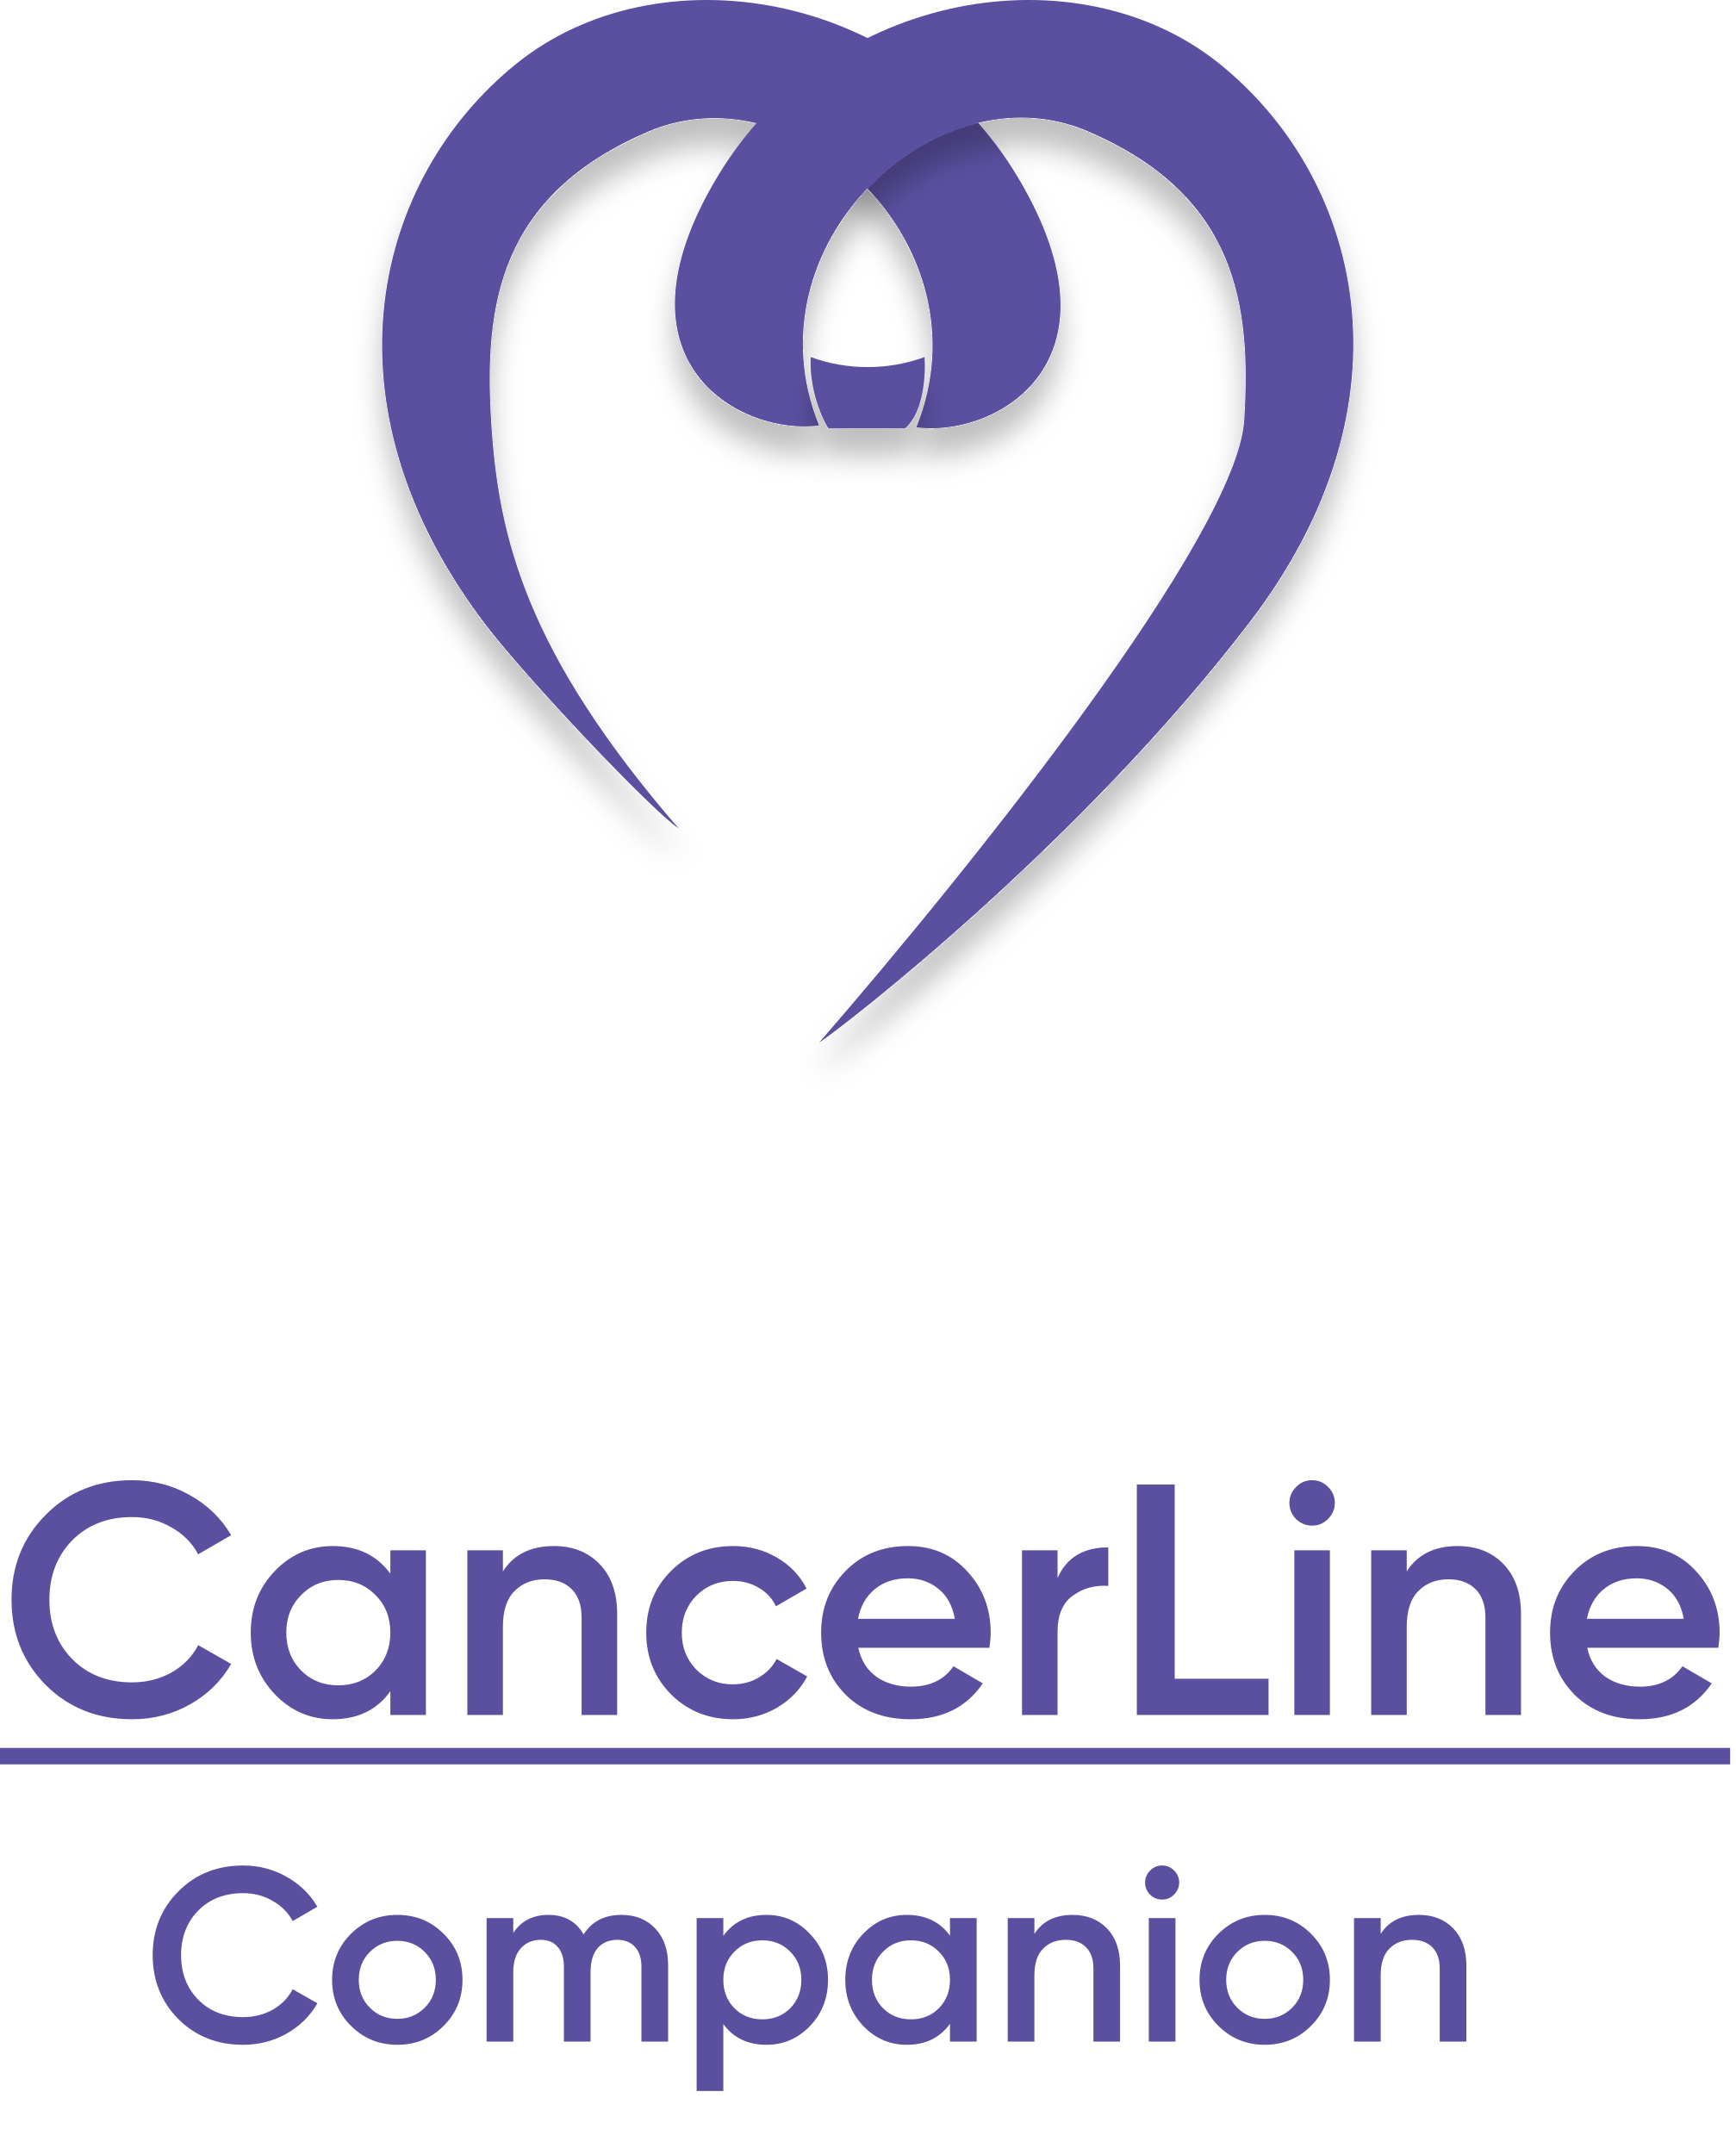
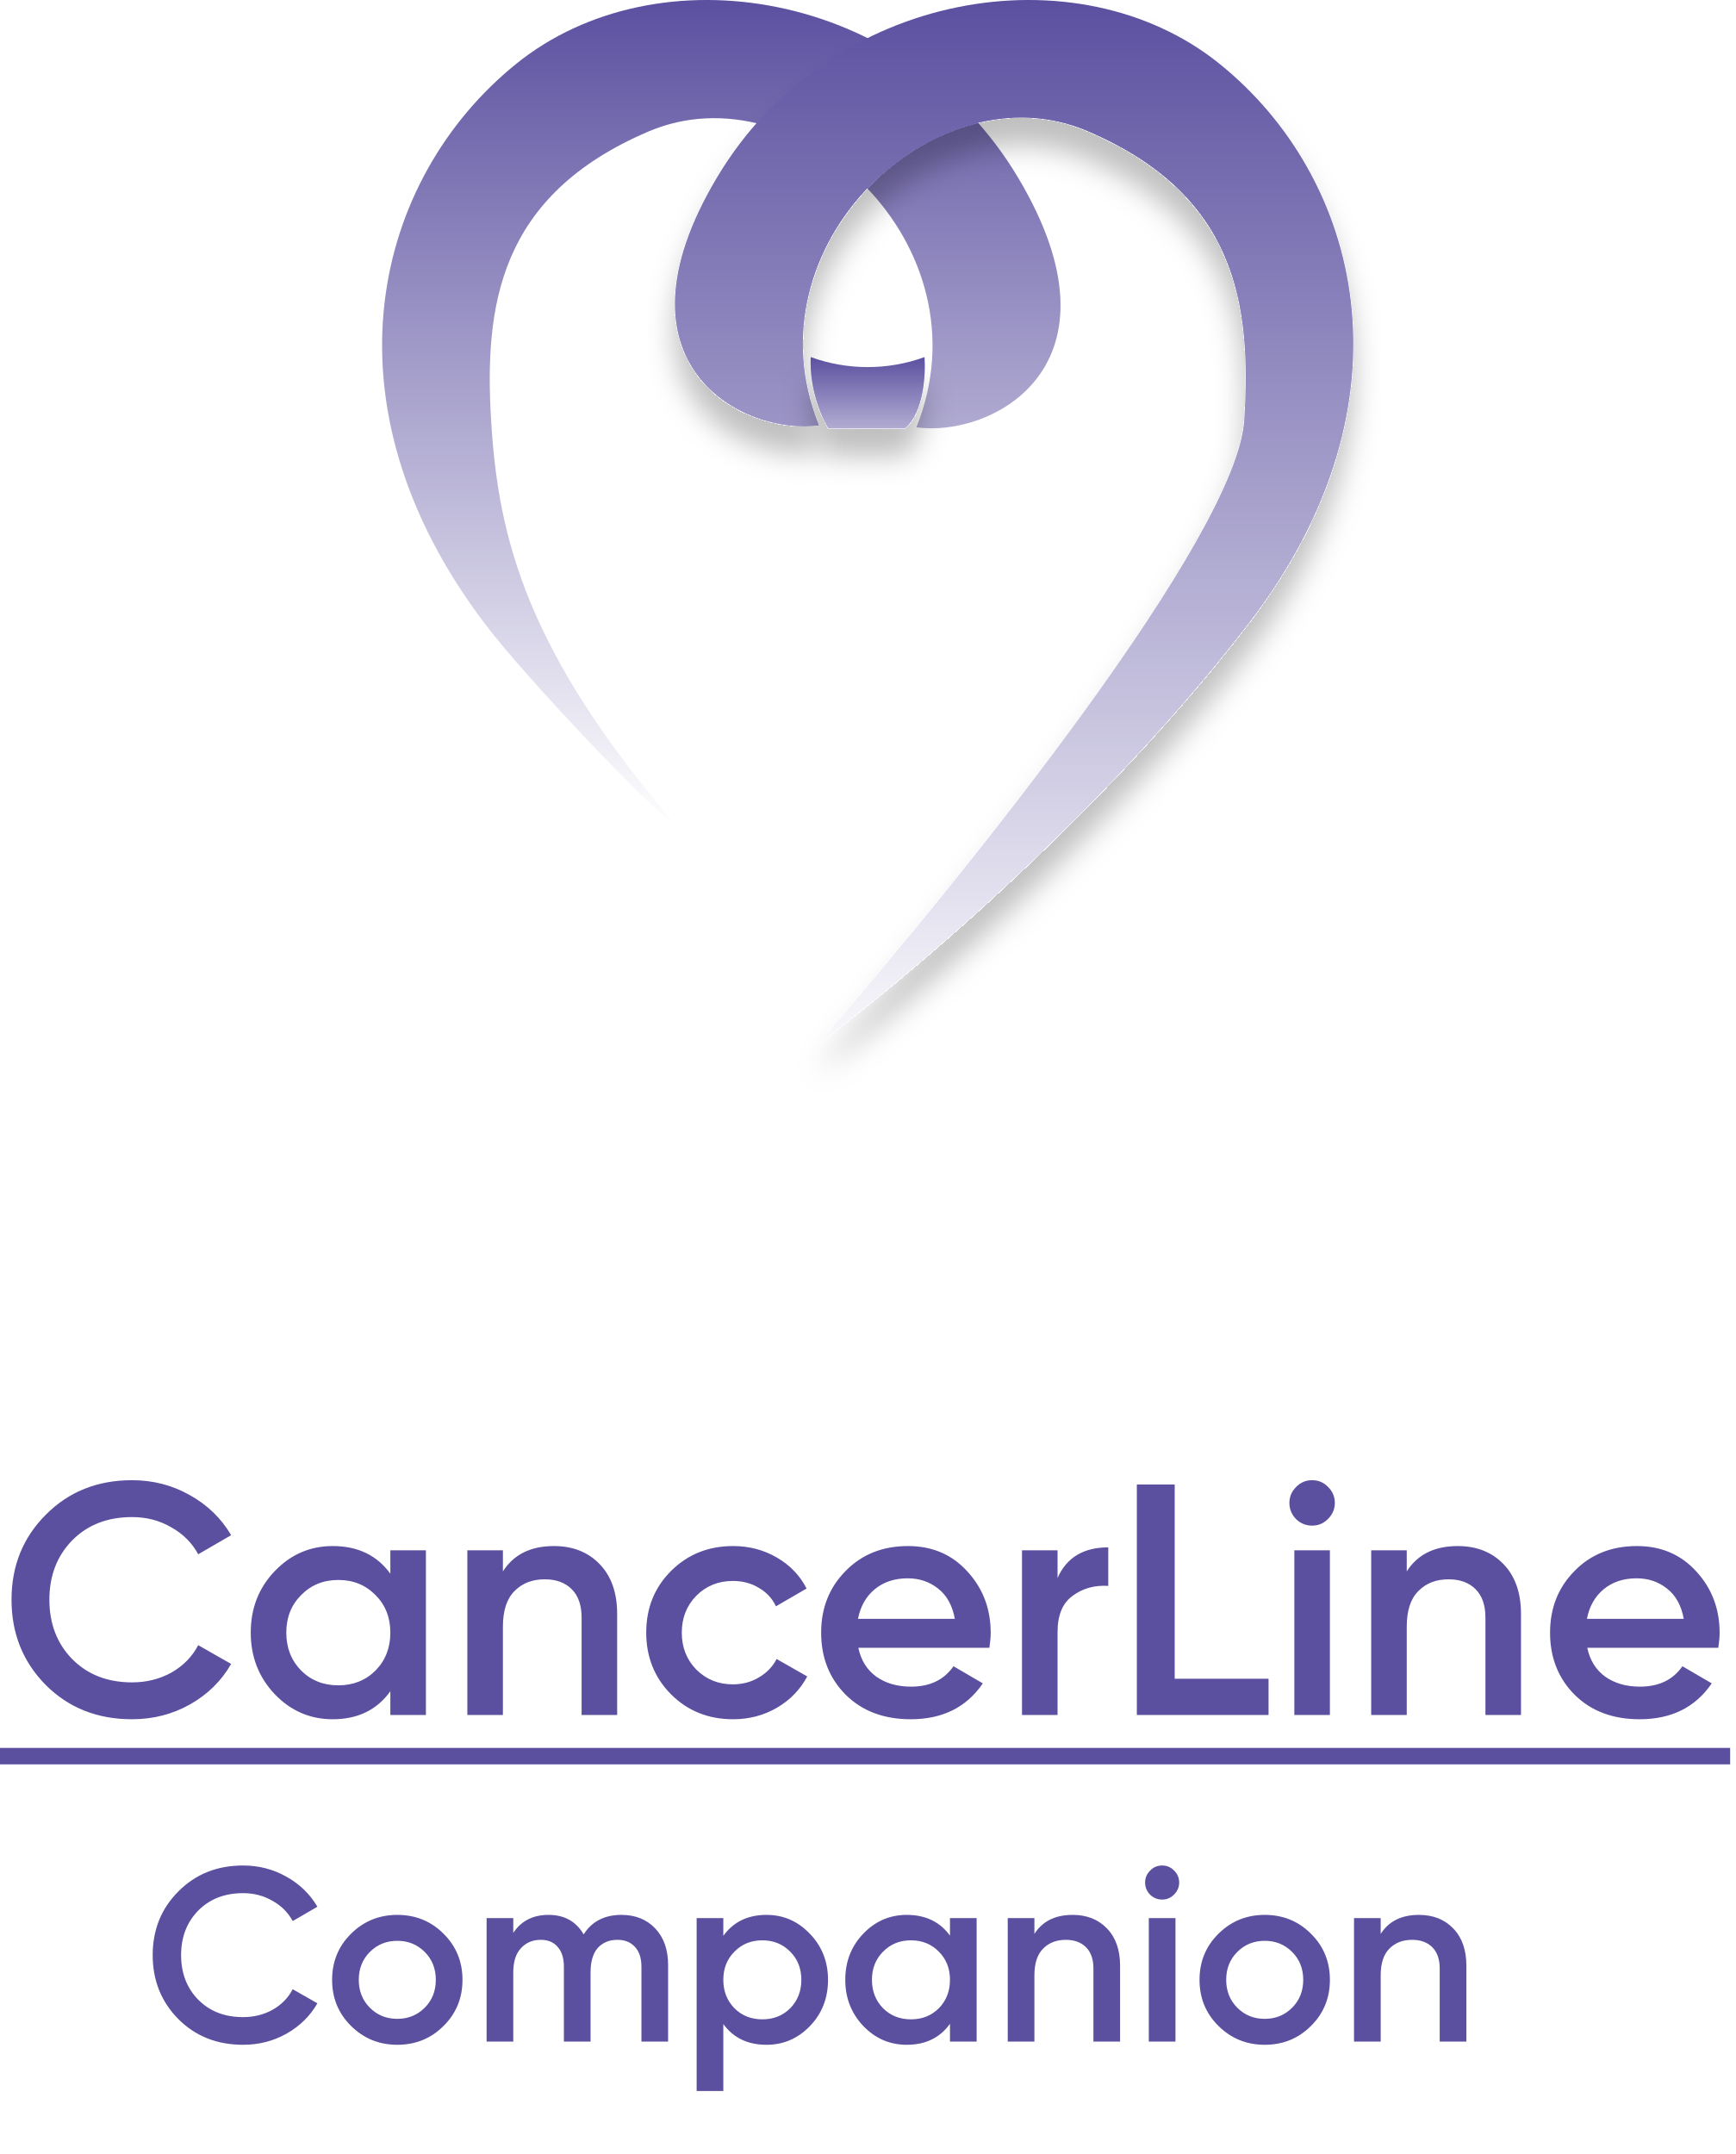
<svg xmlns="http://www.w3.org/2000/svg" width="253" height="314" viewBox="0 0 253 314" fill="none">
  <g filter="url(#filter0_d_155_38)">
    <path d="M71.611 61.507C72.653 78.388 76.715 95.055 98.94 120.767C95.033 118.17 76.802 98.951 70.829 91.114C46.087 58.65 54.681 25.926 75.257 9.304C95.832 -7.318 132.035 -1.604 148.443 25.926C164.851 53.456 144.536 63.844 133.597 62.286C144.276 35.795 116.408 9.824 94.53 19.173C72.653 28.523 70.569 44.625 71.611 61.507Z" fill="url(#paint0_linear_155_38)" />
  </g>
  <g filter="url(#filter1_d_155_38)">
    <path d="M181.389 61.238C180.348 78.046 141.628 126.401 119.403 152C123.309 149.414 157.428 123.039 182.171 90.716C206.913 58.394 198.319 25.813 177.743 9.264C157.168 -7.286 120.965 -1.597 104.557 25.813C88.149 53.222 108.464 63.566 119.403 62.014C108.724 35.639 136.592 9.781 158.47 19.09C180.348 28.398 182.431 44.431 181.389 61.238Z" fill="url(#paint1_linear_155_38)" />
  </g>
  <g filter="url(#filter2_d_155_38)">
    <path d="M131.922 62.466C134.669 60.194 134.974 54.579 134.783 52.055C129.432 54.002 123.544 53.996 118.191 52.055C117.962 56.787 119.812 60.967 120.765 62.466H131.922Z" fill="url(#paint2_linear_155_38)" />
  </g>
  <path d="M35.436 298.079C31.644 298.079 28.5 296.831 26.004 294.335C23.508 291.815 22.26 288.707 22.26 285.011C22.26 281.315 23.508 278.219 26.004 275.723C28.5 273.203 31.644 271.943 35.436 271.943C37.716 271.943 39.816 272.483 41.736 273.563C43.68 274.643 45.192 276.107 46.272 277.955L42.672 280.043C42 278.795 41.016 277.811 39.72 277.091C38.448 276.347 37.02 275.975 35.436 275.975C32.748 275.975 30.564 276.827 28.884 278.531C27.228 280.235 26.4 282.395 26.4 285.011C26.4 287.627 27.228 289.787 28.884 291.491C30.564 293.195 32.748 294.047 35.436 294.047C37.02 294.047 38.46 293.687 39.756 292.967C41.052 292.223 42.024 291.227 42.672 289.979L46.272 292.031C45.216 293.879 43.716 295.355 41.772 296.459C39.852 297.539 37.74 298.079 35.436 298.079ZM57.92 298.079C55.28 298.079 53.036 297.167 51.188 295.343C49.34 293.519 48.416 291.275 48.416 288.611C48.416 285.947 49.34 283.703 51.188 281.879C53.036 280.055 55.28 279.143 57.92 279.143C60.584 279.143 62.828 280.055 64.652 281.879C66.5 283.703 67.424 285.947 67.424 288.611C67.424 291.275 66.5 293.519 64.652 295.343C62.828 297.167 60.584 298.079 57.92 298.079ZM53.924 292.679C55.004 293.759 56.336 294.299 57.92 294.299C59.504 294.299 60.836 293.759 61.916 292.679C62.996 291.599 63.536 290.243 63.536 288.611C63.536 286.979 62.996 285.623 61.916 284.543C60.836 283.463 59.504 282.923 57.92 282.923C56.336 282.923 55.004 283.463 53.924 284.543C52.844 285.623 52.304 286.979 52.304 288.611C52.304 290.243 52.844 291.599 53.924 292.679ZM90.596 279.143C92.636 279.143 94.28 279.803 95.528 281.123C96.776 282.443 97.4 284.219 97.4 286.451V297.611H93.512V286.703C93.512 285.455 93.2 284.495 92.576 283.823C91.952 283.127 91.1 282.779 90.02 282.779C88.82 282.779 87.86 283.175 87.14 283.967C86.444 284.759 86.096 285.947 86.096 287.531V297.611H82.208V286.703C82.208 285.455 81.908 284.495 81.308 283.823C80.732 283.127 79.904 282.779 78.824 282.779C77.648 282.779 76.688 283.187 75.944 284.003C75.2 284.795 74.828 285.971 74.828 287.531V297.611H70.94V279.611H74.828V281.771C75.98 280.019 77.696 279.143 79.976 279.143C82.28 279.143 83.984 280.091 85.088 281.987C86.288 280.091 88.124 279.143 90.596 279.143ZM111.749 279.143C114.221 279.143 116.333 280.067 118.085 281.915C119.837 283.739 120.713 285.971 120.713 288.611C120.713 291.275 119.837 293.519 118.085 295.343C116.333 297.167 114.221 298.079 111.749 298.079C109.013 298.079 106.913 297.071 105.449 295.055V304.811H101.561V279.611H105.449V282.203C106.913 280.163 109.013 279.143 111.749 279.143ZM107.069 292.751C108.149 293.831 109.505 294.371 111.137 294.371C112.769 294.371 114.125 293.831 115.205 292.751C116.285 291.647 116.825 290.267 116.825 288.611C116.825 286.955 116.285 285.587 115.205 284.507C114.125 283.403 112.769 282.851 111.137 282.851C109.505 282.851 108.149 283.403 107.069 284.507C105.989 285.587 105.449 286.955 105.449 288.611C105.449 290.267 105.989 291.647 107.069 292.751ZM138.493 279.611H142.381V297.611H138.493V295.019C137.029 297.059 134.929 298.079 132.193 298.079C129.721 298.079 127.609 297.167 125.857 295.343C124.105 293.495 123.229 291.251 123.229 288.611C123.229 285.947 124.105 283.703 125.857 281.879C127.609 280.055 129.721 279.143 132.193 279.143C134.929 279.143 137.029 280.151 138.493 282.167V279.611ZM128.737 292.751C129.817 293.831 131.173 294.371 132.805 294.371C134.437 294.371 135.793 293.831 136.873 292.751C137.953 291.647 138.493 290.267 138.493 288.611C138.493 286.955 137.953 285.587 136.873 284.507C135.793 283.403 134.437 282.851 132.805 282.851C131.173 282.851 129.817 283.403 128.737 284.507C127.657 285.587 127.117 286.955 127.117 288.611C127.117 290.267 127.657 291.647 128.737 292.751ZM156.381 279.143C158.445 279.143 160.113 279.803 161.385 281.123C162.657 282.443 163.293 284.255 163.293 286.559V297.611H159.405V286.955C159.405 285.611 159.045 284.579 158.325 283.859C157.605 283.139 156.621 282.779 155.373 282.779C154.005 282.779 152.901 283.211 152.061 284.075C151.221 284.915 150.801 286.211 150.801 287.963V297.611H146.913V279.611H150.801V281.915C151.977 280.067 153.837 279.143 156.381 279.143ZM171.151 276.191C170.671 276.671 170.095 276.911 169.423 276.911C168.751 276.911 168.163 276.671 167.659 276.191C167.179 275.687 166.939 275.099 166.939 274.427C166.939 273.755 167.179 273.179 167.659 272.699C168.139 272.195 168.727 271.943 169.423 271.943C170.119 271.943 170.707 272.195 171.187 272.699C171.667 273.179 171.907 273.755 171.907 274.427C171.907 275.099 171.655 275.687 171.151 276.191ZM167.479 297.611V279.611H171.367V297.611H167.479ZM184.377 298.079C181.737 298.079 179.493 297.167 177.645 295.343C175.797 293.519 174.873 291.275 174.873 288.611C174.873 285.947 175.797 283.703 177.645 281.879C179.493 280.055 181.737 279.143 184.377 279.143C187.041 279.143 189.285 280.055 191.109 281.879C192.957 283.703 193.881 285.947 193.881 288.611C193.881 291.275 192.957 293.519 191.109 295.343C189.285 297.167 187.041 298.079 184.377 298.079ZM180.381 292.679C181.461 293.759 182.793 294.299 184.377 294.299C185.961 294.299 187.293 293.759 188.373 292.679C189.453 291.599 189.993 290.243 189.993 288.611C189.993 286.979 189.453 285.623 188.373 284.543C187.293 283.463 185.961 282.923 184.377 282.923C182.793 282.923 181.461 283.463 180.381 284.543C179.301 285.623 178.761 286.979 178.761 288.611C178.761 290.243 179.301 291.599 180.381 292.679ZM206.865 279.143C208.929 279.143 210.597 279.803 211.869 281.123C213.141 282.443 213.777 284.255 213.777 286.559V297.611H209.889V286.955C209.889 285.611 209.529 284.579 208.809 283.859C208.089 283.139 207.105 282.779 205.857 282.779C204.489 282.779 203.385 283.211 202.545 284.075C201.705 284.915 201.285 286.211 201.285 287.963V297.611H197.397V279.611H201.285V281.915C202.461 280.067 204.321 279.143 206.865 279.143Z" fill="#5B50A0" />
  <path d="M19.248 250.624C14.192 250.624 10 248.96 6.672 245.632C3.344 242.272 1.68 238.128 1.68 233.2C1.68 228.272 3.344 224.144 6.672 220.816C10 217.456 14.192 215.776 19.248 215.776C22.288 215.776 25.088 216.496 27.648 217.936C30.24 219.376 32.256 221.328 33.696 223.792L28.896 226.576C28 224.912 26.688 223.6 24.96 222.64C23.264 221.648 21.36 221.152 19.248 221.152C15.664 221.152 12.752 222.288 10.512 224.56C8.304 226.832 7.2 229.712 7.2 233.2C7.2 236.688 8.304 239.568 10.512 241.84C12.752 244.112 15.664 245.248 19.248 245.248C21.36 245.248 23.28 244.768 25.008 243.808C26.736 242.816 28.032 241.488 28.896 239.824L33.696 242.56C32.288 245.024 30.288 246.992 27.696 248.464C25.136 249.904 22.32 250.624 19.248 250.624ZM56.907 226H62.091V250H56.907V246.544C54.955 249.264 52.155 250.624 48.507 250.624C45.211 250.624 42.395 249.408 40.059 246.976C37.723 244.512 36.555 241.52 36.555 238C36.555 234.448 37.723 231.456 40.059 229.024C42.395 226.592 45.211 225.376 48.507 225.376C52.155 225.376 54.955 226.72 56.907 229.408V226ZM43.899 243.52C45.339 244.96 47.147 245.68 49.323 245.68C51.499 245.68 53.307 244.96 54.747 243.52C56.187 242.048 56.907 240.208 56.907 238C56.907 235.792 56.187 233.968 54.747 232.528C53.307 231.056 51.499 230.32 49.323 230.32C47.147 230.32 45.339 231.056 43.899 232.528C42.459 233.968 41.739 235.792 41.739 238C41.739 240.208 42.459 242.048 43.899 243.52ZM80.757 225.376C83.509 225.376 85.733 226.256 87.429 228.016C89.125 229.776 89.973 232.192 89.973 235.264V250H84.789V235.792C84.789 234 84.309 232.624 83.349 231.664C82.389 230.704 81.077 230.224 79.413 230.224C77.589 230.224 76.117 230.8 74.997 231.952C73.877 233.072 73.317 234.8 73.317 237.136V250H68.133V226H73.317V229.072C74.885 226.608 77.365 225.376 80.757 225.376ZM106.883 250.624C103.267 250.624 100.243 249.408 97.811 246.976C95.411 244.544 94.211 241.552 94.211 238C94.211 234.416 95.411 231.424 97.811 229.024C100.243 226.592 103.267 225.376 106.883 225.376C109.219 225.376 111.347 225.936 113.267 227.056C115.187 228.176 116.627 229.68 117.587 231.568L113.123 234.16C112.579 233.008 111.747 232.112 110.627 231.472C109.539 230.8 108.275 230.464 106.835 230.464C104.723 230.464 102.947 231.184 101.507 232.624C100.099 234.064 99.395 235.856 99.395 238C99.395 240.144 100.099 241.936 101.507 243.376C102.947 244.816 104.723 245.536 106.835 245.536C108.243 245.536 109.507 245.2 110.627 244.528C111.779 243.856 112.643 242.96 113.219 241.84L117.683 244.384C116.659 246.304 115.187 247.824 113.267 248.944C111.347 250.064 109.219 250.624 106.883 250.624ZM125.135 240.208C125.519 242.032 126.399 243.44 127.775 244.432C129.151 245.392 130.831 245.872 132.815 245.872C135.567 245.872 137.631 244.88 139.007 242.896L143.279 245.392C140.911 248.88 137.407 250.624 132.767 250.624C128.863 250.624 125.711 249.44 123.311 247.072C120.911 244.672 119.711 241.648 119.711 238C119.711 234.416 120.895 231.424 123.263 229.024C125.631 226.592 128.671 225.376 132.383 225.376C135.903 225.376 138.783 226.608 141.023 229.072C143.295 231.536 144.431 234.528 144.431 238.048C144.431 238.592 144.367 239.312 144.239 240.208H125.135ZM125.087 235.984H139.199C138.847 234.032 138.031 232.56 136.751 231.568C135.503 230.576 134.031 230.08 132.335 230.08C130.415 230.08 128.815 230.608 127.535 231.664C126.255 232.72 125.439 234.16 125.087 235.984ZM154.177 230.032C155.489 227.056 157.953 225.568 161.569 225.568V231.184C159.585 231.056 157.857 231.536 156.385 232.624C154.913 233.68 154.177 235.44 154.177 237.904V250H148.993V226H154.177V230.032ZM171.255 244.72H184.935V250H165.735V216.4H171.255V244.72ZM193.592 221.44C192.952 222.08 192.184 222.4 191.288 222.4C190.392 222.4 189.608 222.08 188.936 221.44C188.296 220.768 187.976 219.984 187.976 219.088C187.976 218.192 188.296 217.424 188.936 216.784C189.576 216.112 190.36 215.776 191.288 215.776C192.216 215.776 193 216.112 193.64 216.784C194.28 217.424 194.6 218.192 194.6 219.088C194.6 219.984 194.264 220.768 193.592 221.44ZM188.696 250V226H193.88V250H188.696ZM212.523 225.376C215.275 225.376 217.499 226.256 219.195 228.016C220.891 229.776 221.739 232.192 221.739 235.264V250H216.555V235.792C216.555 234 216.075 232.624 215.115 231.664C214.155 230.704 212.843 230.224 211.179 230.224C209.355 230.224 207.883 230.8 206.763 231.952C205.643 233.072 205.083 234.8 205.083 237.136V250H199.899V226H205.083V229.072C206.651 226.608 209.131 225.376 212.523 225.376ZM231.401 240.208C231.785 242.032 232.665 243.44 234.041 244.432C235.417 245.392 237.097 245.872 239.081 245.872C241.833 245.872 243.897 244.88 245.273 242.896L249.545 245.392C247.177 248.88 243.673 250.624 239.033 250.624C235.129 250.624 231.977 249.44 229.577 247.072C227.177 244.672 225.977 241.648 225.977 238C225.977 234.416 227.161 231.424 229.529 229.024C231.897 226.592 234.937 225.376 238.649 225.376C242.169 225.376 245.049 226.608 247.289 229.072C249.561 231.536 250.697 234.528 250.697 238.048C250.697 238.592 250.633 239.312 250.505 240.208H231.401ZM231.353 235.984H245.465C245.113 234.032 244.297 232.56 243.017 231.568C241.769 230.576 240.297 230.08 238.601 230.08C236.681 230.08 235.081 230.608 233.801 231.664C232.521 232.72 231.705 234.16 231.353 235.984Z" fill="#5B50A0" />
  <path d="M0 254.8H35.136V257.2H0V254.8ZM34.875 254.8H65.115V257.2H34.875V254.8ZM65.109 254.8H118.547V257.2H65.109V254.8ZM118.031 254.8H162.385V257.2H118.031V254.8ZM162.375 254.8H252.233V257.2H162.375V254.8Z" fill="#5B50A0" />
  <defs>
-     <filter id="filter0_d_155_38" x="51.706" y="0" width="106.904" height="128.767" filterUnits="userSpaceOnUse" color-interpolation-filters="sRGB">
-       <feFlood flood-opacity="0" result="BackgroundImageFix" />
-       <feColorMatrix in="SourceAlpha" type="matrix" values="0 0 0 0 0 0 0 0 0 0 0 0 0 0 0 0 0 0 127 0" result="hardAlpha" />
-       <feOffset dy="4" />
-       <feGaussianBlur stdDeviation="2" />
-       <feComposite in2="hardAlpha" operator="out" />
-       <feColorMatrix type="matrix" values="0 0 0 0 0 0 0 0 0 0 0 0 0 0 0 0 0 0 0.25 0" />
-       <feBlend mode="normal" in2="BackgroundImageFix" result="effect1_dropShadow_155_38" />
-       <feBlend mode="normal" in="SourceGraphic" in2="effect1_dropShadow_155_38" result="shape" />
-     </filter>
    <filter id="filter1_d_155_38" x="94.39" y="0" width="106.904" height="160" filterUnits="userSpaceOnUse" color-interpolation-filters="sRGB">
      <feFlood flood-opacity="0" result="BackgroundImageFix" />
      <feColorMatrix in="SourceAlpha" type="matrix" values="0 0 0 0 0 0 0 0 0 0 0 0 0 0 0 0 0 0 127 0" result="hardAlpha" />
      <feOffset dy="4" />
      <feGaussianBlur stdDeviation="2" />
      <feComposite in2="hardAlpha" operator="out" />
      <feColorMatrix type="matrix" values="0 0 0 0 0 0 0 0 0 0 0 0 0 0 0 0 0 0 0.25 0" />
      <feBlend mode="normal" in2="BackgroundImageFix" result="effect1_dropShadow_155_38" />
      <feBlend mode="normal" in="SourceGraphic" in2="effect1_dropShadow_155_38" result="shape" />
    </filter>
    <filter id="filter2_d_155_38" x="114.171" y="52.055" width="24.657" height="18.411" filterUnits="userSpaceOnUse" color-interpolation-filters="sRGB">
      <feFlood flood-opacity="0" result="BackgroundImageFix" />
      <feColorMatrix in="SourceAlpha" type="matrix" values="0 0 0 0 0 0 0 0 0 0 0 0 0 0 0 0 0 0 127 0" result="hardAlpha" />
      <feOffset dy="4" />
      <feGaussianBlur stdDeviation="2" />
      <feComposite in2="hardAlpha" operator="out" />
      <feColorMatrix type="matrix" values="0 0 0 0 0 0 0 0 0 0 0 0 0 0 0 0 0 0 0.25 0" />
      <feBlend mode="normal" in2="BackgroundImageFix" result="effect1_dropShadow_155_38" />
      <feBlend mode="normal" in="SourceGraphic" in2="effect1_dropShadow_155_38" result="shape" />
    </filter>
    <linearGradient id="paint0_linear_155_38" x1="105.158" y1="0" x2="105.158" y2="120.767" gradientUnits="userSpaceOnUse">
-       <stop stop-color="#5B50A0" />
+       <stop offset="0%" stop-color="#5B50A0" />
+       <stop offset="100%" stop-color="#FFFFFF" />
    </linearGradient>
    <linearGradient id="paint1_linear_155_38" x1="147.842" y1="0" x2="147.842" y2="157.947" gradientUnits="userSpaceOnUse">
-       <stop stop-color="#5B50A0" />
+       <stop offset="0%" stop-color="#5B50A0" />
+       <stop offset="100%" stop-color="#FFFFFF" />
    </linearGradient>
    <linearGradient id="paint2_linear_155_38" x1="126.5" y1="52.055" x2="126.5" y2="71.72" gradientUnits="userSpaceOnUse">
-       <stop stop-color="#5B50A0" />
+       <stop offset="0%" stop-color="#5B50A0" />
+       <stop offset="100%" stop-color="#FFFFFF" />
    </linearGradient>
  </defs>
</svg>
